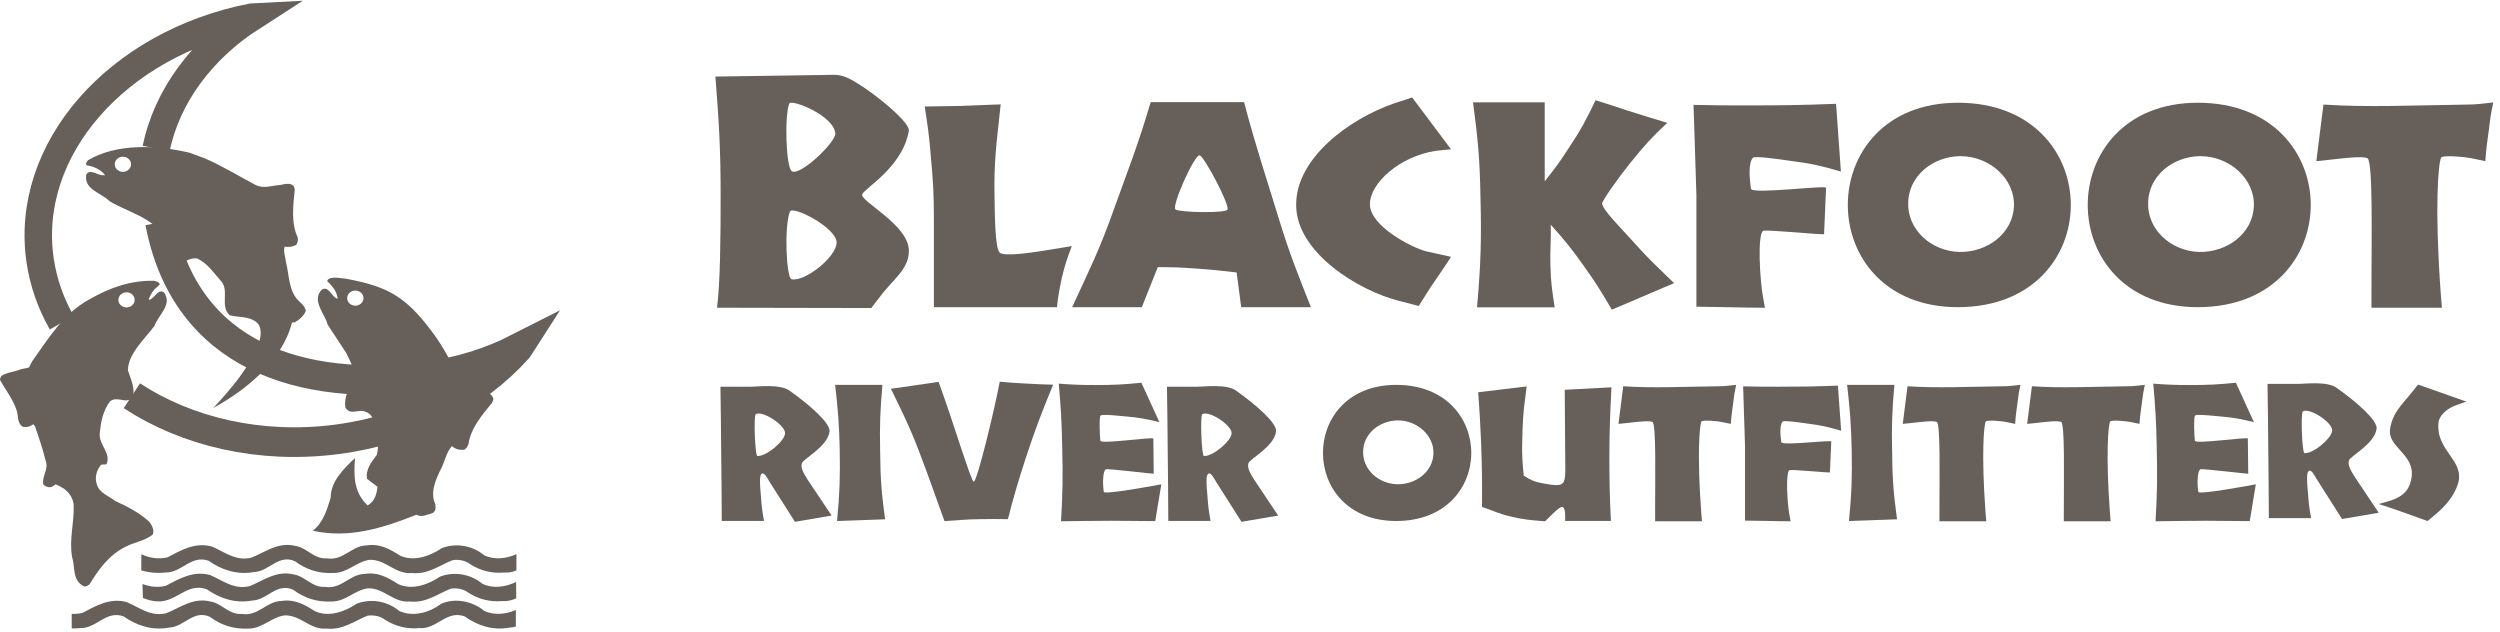
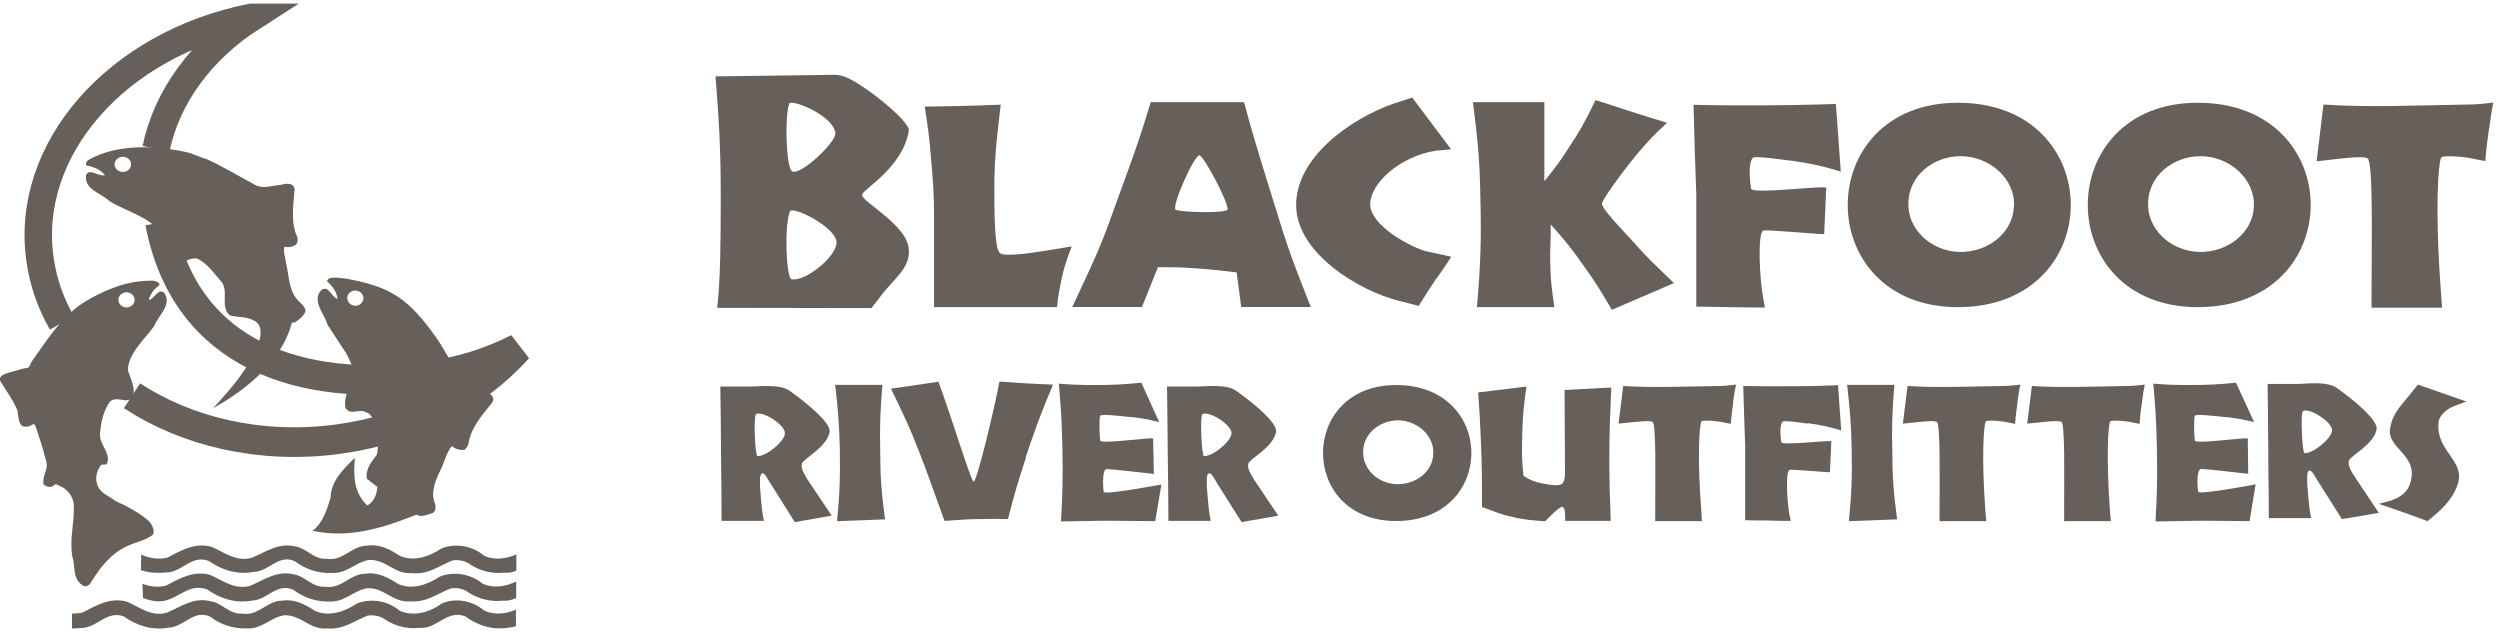
- <svg xmlns="http://www.w3.org/2000/svg" width="182px" height="46px" viewBox="0 0 182 46" version="1.1">
-   <defs />
-   <g id="-Stock" stroke="none" stroke-width="1" fill="none" fill-rule="evenodd">
-     <g id="Artboard-4" transform="translate(-429, -13)">
-       <g id="BRO-+-ICON-Copy" transform="translate(429, 14)">
-         <g id="BRO" transform="translate(52, 4.149211)" fill="#665F5A">
-           <path d="M8.907,12.485 C8.93,13.523 6.623,15.38 5.624,15.181 C5.243,15.07 5.077,11.359 5.504,10.254 C5.695,9.79 8.859,11.403 8.907,12.485 L8.907,12.485 Z M14.162,13.082 C14.162,11.249 10.666,9.525 10.762,9.018 C10.856,8.597 13.71,7.052 14.162,4.379 C14.305,3.671 10.738,0.888 9.525,0.446 C8.978,0.226 8.455,0.313 7.812,0.313 L0.082,0.424 C0.343,3.738 0.462,5.704 0.462,9.061 C0.462,12.221 0.438,15.313 0.2,17.253 L11.427,17.275 L12.022,16.506 C12.949,15.225 14.21,14.452 14.162,13.082 L14.162,13.082 Z M8.812,4.577 C8.835,5.218 6.243,7.693 5.648,7.316 C5.22,7.052 5.1,3.318 5.457,2.39 C5.576,2.037 8.717,3.251 8.812,4.577 L8.812,4.577 Z" id="Fill-11" />
-           <path d="M25.3,15.089 C25.134,15.883 25.03,16.386 24.947,17.215 L15.987,17.215 L15.987,10.734 C15.987,8.972 15.924,7.928 15.758,6.166 C15.654,4.792 15.529,3.979 15.321,2.604 C16.256,2.585 16.818,2.585 17.775,2.566 C18.959,2.526 19.645,2.488 20.85,2.449 C20.664,4.308 20.393,6.05 20.393,8.314 C20.414,10.25 20.414,12.941 20.789,13.251 C21.122,13.54 23.097,13.251 24.489,13.019 L26.028,12.767 C25.696,13.638 25.509,14.18 25.3,15.089" id="Fill-12" />
-           <path d="M43.434,17.215 C42.498,14.84 41.896,13.37 41.167,10.991 C40.128,7.588 39.462,5.673 38.568,2.288 L31.769,2.288 C30.875,5.324 30.188,7.046 29.107,10.043 C28.088,12.944 27.319,14.471 26.05,17.215 L31.124,17.215 L32.288,14.298 C33.308,14.298 33.932,14.318 34.971,14.395 C36.135,14.471 36.863,14.55 38.027,14.685 L38.36,17.215 L43.434,17.215 L43.434,17.215 Z M37.362,10.102 C37.258,10.392 33.849,10.314 33.577,10.102 C33.266,9.851 34.95,6.117 35.325,6.157 C35.637,6.176 37.528,9.753 37.362,10.102 L37.362,10.102 Z" id="Fill-13" />
-           <path d="M52.615,15.076 C52.074,15.849 51.783,16.333 51.284,17.126 L49.87,16.759 C46.917,16.023 42.361,13.239 42.361,9.777 C42.34,6.354 46.231,3.512 49.454,2.39 L50.806,1.946 L53.633,5.717 L52.511,5.833 C49.891,6.239 47.749,8.172 47.728,9.7 C47.708,11.325 50.827,12.89 51.804,13.142 L53.633,13.548 C53.26,14.148 53.01,14.477 52.615,15.076" id="Fill-14" />
-           <path d="M65.342,17.396 C64.613,16.141 64.156,15.406 63.324,14.244 C62.451,13.006 61.89,12.31 60.891,11.206 C60.934,12.348 60.83,13.006 60.87,14.149 C60.891,15.329 60.996,16.046 61.182,17.223 L55.529,17.223 C55.799,14.11 55.861,12.31 55.778,9.212 C55.737,6.522 55.591,4.954 55.237,2.302 L60.455,2.302 L60.455,8.051 C61.161,7.161 61.557,6.637 62.139,5.728 C63.033,4.392 63.491,3.561 64.156,2.146 C65.05,2.417 65.591,2.612 66.485,2.902 C67.607,3.25 68.252,3.464 69.376,3.793 C68.252,4.837 67.649,5.515 66.713,6.677 C65.82,7.779 64.676,9.406 64.635,9.658 C64.635,10.084 65.965,11.419 66.88,12.425 C67.629,13.258 68.086,13.741 68.897,14.516 L69.875,15.463 L65.342,17.396" id="Fill-15" />
-           <path d="M78.379,6.566 C77.319,6.412 75.781,6.198 75.614,6.333 C75.261,6.721 75.365,7.882 75.469,8.596 C75.552,9.022 81.145,8.287 80.937,8.538 L80.792,11.903 C80.564,11.941 76.571,11.555 76.362,11.652 C75.926,11.884 76.113,15.287 76.362,16.562 L76.488,17.254 C75.469,17.254 74.887,17.236 73.867,17.216 C72.953,17.198 72.412,17.198 71.498,17.178 L71.498,9.04 C71.414,6.508 71.373,5.038 71.289,2.486 C72.766,2.525 73.66,2.525 75.157,2.525 C77.694,2.525 79.128,2.505 81.665,2.409 L82.018,7.34 C80.646,6.934 79.794,6.74 78.379,6.566" id="Fill-16" />
-           <path d="M90.536,17.213 C101.494,17.213 101.494,2.33 90.536,2.33 C79.849,2.33 79.849,17.213 90.536,17.213 L90.536,17.213 Z M94.612,9.926 C94.508,11.838 92.679,13.248 90.599,13.191 C88.52,13.112 86.835,11.51 86.918,9.578 C86.96,7.686 88.665,6.256 90.682,6.218 C92.845,6.198 94.738,7.899 94.612,9.926 L94.612,9.926 Z" id="Fill-17" />
-           <path d="M108.003,17.213 C118.961,17.213 118.961,2.33 108.003,2.33 C97.315,2.33 97.315,17.213 108.003,17.213 L108.003,17.213 Z M112.078,9.926 C111.975,11.838 110.145,13.248 108.065,13.191 C105.986,13.112 104.301,11.51 104.385,9.578 C104.426,7.686 106.132,6.256 108.148,6.218 C110.311,6.198 112.203,7.899 112.078,9.926 L112.078,9.926 Z" id="Fill-18" />
-           <path d="M129.202,4.205 C129.077,5.113 128.994,5.654 128.932,6.583 L127.914,6.37 C127.705,6.311 125.833,6.099 125.709,6.331 C125.501,6.777 125.231,10.007 125.688,16.233 L125.771,17.254 L120.642,17.254 L120.642,16.175 C120.642,12.385 120.766,6.583 120.35,6.37 C119.955,6.196 118.604,6.37 117.543,6.487 L116.629,6.583 L117.148,2.464 C120.392,2.676 123.508,2.521 127.601,2.464 C128.287,2.464 128.765,2.386 129.514,2.309 C129.348,3.043 129.286,3.469 129.202,4.205" id="Fill-19" />
-           <path d="M8.541,32.383 L6.813,29.797 C6.55,29.373 6.274,28.961 6.37,28.587 C6.453,28.253 8.223,27.403 8.39,26.271 C8.472,25.64 6.854,24.264 5.472,23.286 C4.78,22.79 3.177,23.003 2.694,23.003 L0.448,23.003 C0.475,24.855 0.489,25.911 0.503,27.751 C0.517,29.707 0.544,30.826 0.544,32.775 L2.35,32.775 L3.619,32.775 L3.522,32.204 C3.412,31.47 3.425,31.2 3.342,30.324 C3.329,29.939 3.287,29.41 3.467,29.334 C3.66,29.231 3.881,29.693 4.047,29.964 L5.873,32.839 L8.541,32.383 L8.541,32.383 Z M5.153,26.374 C5.168,26.928 3.785,28.098 3.135,28.047 C2.97,28.047 2.846,25.087 3.025,24.998 C3.522,24.727 5.14,25.782 5.153,26.374 L5.153,26.374 Z" id="Fill-21" />
-           <path d="M8.937,32.781 C9.13,30.743 9.172,29.547 9.13,27.513 C9.089,25.712 9.005,24.657 8.798,22.868 L12.242,22.868 C12.075,24.734 12.034,25.841 12.075,27.693 C12.089,29.624 12.172,30.755 12.435,32.656 L8.937,32.781" id="Fill-23" />
-           <path d="M22.675,28.195 C22.123,29.906 21.819,30.908 21.376,32.646 C20.602,32.632 20.118,32.632 19.358,32.646 C18.348,32.657 17.739,32.722 16.758,32.786 C16.038,30.806 15.638,29.623 14.905,27.706 C14.214,25.893 13.702,24.889 12.858,23.153 C13.536,23.063 13.923,22.999 14.586,22.908 C15.265,22.806 15.665,22.742 16.329,22.651 C17.366,25.469 18.693,29.906 18.887,29.919 C19.136,29.919 20.422,24.581 20.781,22.638 C21.459,22.702 21.887,22.729 22.58,22.768 C23.395,22.806 23.865,22.844 24.667,22.857 C23.824,24.902 23.367,26.099 22.675,28.195" id="Fill-24" />
-           <path d="M32.102,32.787 C30.871,32.787 30.138,32.762 28.907,32.762 C27.483,32.762 26.667,32.787 25.243,32.8 C25.368,30.687 25.382,29.452 25.326,27.344 C25.299,25.583 25.229,24.542 25.078,22.78 C26.086,22.857 26.695,22.882 27.732,22.882 C29.032,22.882 29.806,22.844 31.093,22.715 L32.405,25.583 C31.493,25.364 30.954,25.248 30,25.171 C29.281,25.107 28.161,24.978 28.106,25.12 C28.022,25.326 28.05,26.495 28.106,26.933 C28.119,27.214 32.102,26.611 31.963,26.791 L31.991,29.337 C31.839,29.35 28.672,28.952 28.506,29.016 C28.229,29.195 28.299,30.391 28.355,30.661 C28.41,30.88 32.239,30.172 32.544,30.108 L32.102,32.787" id="Fill-25" />
-           <path d="M41.049,32.383 L39.321,29.797 C39.058,29.373 38.782,28.961 38.879,28.587 C38.962,28.253 40.732,27.403 40.897,26.271 C40.98,25.64 39.362,24.264 37.98,23.286 C37.289,22.79 35.685,23.003 35.202,23.003 L32.955,23.003 C32.983,24.855 32.997,25.911 33.011,27.751 C33.025,29.707 33.052,30.826 33.052,32.775 L34.857,32.775 L36.127,32.775 L36.03,32.204 C35.919,31.47 35.934,31.2 35.85,30.324 C35.837,29.939 35.796,29.41 35.974,29.334 C36.168,29.231 36.389,29.693 36.555,29.964 L38.381,32.839 L41.049,32.383 L41.049,32.383 Z M37.662,26.374 C37.675,26.928 36.293,28.098 35.644,28.047 C35.478,28.047 35.354,25.087 35.533,24.998 C36.03,24.727 37.648,25.782 37.662,26.374 L37.662,26.374 Z" id="Fill-27" />
-           <path d="M49.643,32.779 C56.93,32.779 56.93,22.87 49.643,22.87 C42.535,22.87 42.535,32.779 49.643,32.779 L49.643,32.779 Z M52.353,27.928 C52.284,29.202 51.067,30.142 49.684,30.104 C48.302,30.051 47.181,28.983 47.237,27.696 C47.264,26.435 48.398,25.481 49.739,25.456 C51.177,25.442 52.436,26.575 52.353,27.928 L52.353,27.928 Z" id="Fill-29" />
-           <path d="M65.162,28.153 C65.162,29.94 65.189,30.982 65.273,32.774 L61.94,32.774 C61.954,32.372 61.967,31.779 61.718,31.754 C61.482,31.741 60.747,32.563 60.483,32.8 C59.526,32.726 58.943,32.687 58.017,32.461 C57.174,32.281 56.732,32.036 55.889,31.754 C55.904,29.915 55.889,28.822 55.821,26.983 C55.765,25.593 55.71,24.796 55.613,23.408 L59.138,22.983 L59.054,23.678 C58.873,24.964 58.846,25.736 58.818,27.009 C58.79,27.959 58.832,28.525 58.929,29.477 C59.373,29.774 59.706,29.928 60.275,30.03 C60.871,30.121 61.662,30.338 61.843,29.915 C61.967,29.619 61.954,29.285 61.954,28.886 L61.912,23.227 L65.315,23.047 C65.217,25.015 65.162,26.159 65.162,28.153" id="Fill-30" />
-           <path d="M74.184,24.128 C74.101,24.733 74.046,25.092 74.004,25.709 L73.327,25.568 C73.189,25.53 71.944,25.389 71.861,25.543 C71.723,25.838 71.543,27.987 71.848,32.127 L71.903,32.8 L68.493,32.8 L68.493,32.088 C68.493,29.568 68.576,25.709 68.3,25.568 C68.037,25.452 67.138,25.568 66.433,25.646 L65.825,25.709 L66.17,22.971 C68.327,23.113 70.398,23.009 73.12,22.971 C73.575,22.971 73.893,22.92 74.392,22.868 C74.281,23.357 74.239,23.64 74.184,24.128" id="Fill-31" />
-           <path d="M79.615,25.692 C78.91,25.589 77.887,25.448 77.776,25.538 C77.541,25.795 77.61,26.567 77.679,27.044 C77.735,27.327 81.454,26.837 81.316,27.005 L81.219,29.244 C81.067,29.27 78.412,29.012 78.274,29.077 C77.983,29.231 78.108,31.496 78.274,32.346 L78.357,32.8 C77.679,32.8 77.292,32.787 76.614,32.774 C76.006,32.762 75.647,32.762 75.038,32.751 L75.038,27.339 C74.983,25.653 74.955,24.675 74.9,22.978 C75.881,23.003 76.476,23.003 77.472,23.003 C79.158,23.003 80.112,22.99 81.8,22.925 L82.035,26.208 C81.123,25.936 80.555,25.808 79.615,25.692" id="Fill-32" />
-           <path d="M82.606,32.781 C82.801,30.743 82.842,29.547 82.801,27.513 C82.759,25.712 82.676,24.657 82.468,22.868 L85.911,22.868 C85.746,24.734 85.704,25.841 85.746,27.693 C85.759,29.624 85.843,30.755 86.105,32.656 L82.606,32.781" id="Fill-33" />
-           <path d="M94.881,24.128 C94.798,24.733 94.743,25.092 94.702,25.709 L94.024,25.568 C93.886,25.53 92.642,25.389 92.559,25.543 C92.421,25.838 92.241,27.987 92.545,32.127 L92.6,32.8 L89.191,32.8 L89.191,32.088 C89.191,29.568 89.274,25.709 88.998,25.568 C88.734,25.452 87.836,25.568 87.13,25.646 L86.522,25.709 L86.867,22.971 C89.024,23.113 91.095,23.009 93.817,22.971 C94.274,22.971 94.591,22.92 95.088,22.868 C94.978,23.357 94.937,23.64 94.881,24.128" id="Fill-34" />
-           <path d="M103.937,24.128 C103.854,24.733 103.798,25.092 103.757,25.709 L103.079,25.568 C102.941,25.53 101.697,25.389 101.614,25.543 C101.476,25.838 101.296,27.987 101.6,32.127 L101.655,32.8 L98.246,32.8 L98.246,32.088 C98.246,29.568 98.328,25.709 98.052,25.568 C97.789,25.452 96.891,25.568 96.185,25.646 L95.577,25.709 L95.924,22.971 C98.08,23.113 100.151,23.009 102.872,22.971 C103.328,22.971 103.646,22.92 104.145,22.868 C104.033,23.357 103.992,23.64 103.937,24.128" id="Fill-35" />
-           <path d="M111.782,32.787 C110.552,32.787 109.819,32.762 108.588,32.762 C107.164,32.762 106.348,32.787 104.924,32.8 C105.048,30.687 105.062,29.452 105.007,27.344 C104.979,25.583 104.91,24.542 104.758,22.78 C105.767,22.857 106.375,22.882 107.413,22.882 C108.713,22.882 109.487,22.844 110.773,22.715 L112.086,25.583 C111.173,25.364 110.634,25.248 109.68,25.171 C108.961,25.107 107.841,24.978 107.786,25.12 C107.703,25.326 107.731,26.495 107.786,26.933 C107.8,27.214 111.782,26.611 111.643,26.791 L111.672,29.337 C111.52,29.35 108.353,28.952 108.187,29.016 C107.911,29.195 107.979,30.391 108.035,30.661 C108.09,30.88 111.921,30.172 112.224,30.108 L111.782,32.787" id="Fill-36" />
-           <path d="M121.169,32.179 L119.44,29.592 C119.178,29.168 118.901,28.756 118.998,28.384 C119.081,28.048 120.851,27.199 121.017,26.066 C121.1,25.437 119.482,24.059 118.099,23.081 C117.408,22.586 115.804,22.798 115.322,22.798 L113.075,22.798 C113.102,24.652 113.117,25.707 113.13,27.548 C113.144,29.502 113.172,30.622 113.172,32.572 L114.977,32.572 L116.246,32.572 L116.15,32 C116.039,31.265 116.053,30.995 115.97,30.121 C115.956,29.734 115.915,29.207 116.094,29.13 C116.288,29.026 116.509,29.49 116.675,29.76 L118.5,32.634 L121.169,32.179 L121.169,32.179 Z M117.782,26.17 C117.795,26.723 116.413,27.895 115.763,27.842 C115.598,27.842 115.474,24.882 115.652,24.794 C116.15,24.522 117.768,25.579 117.782,26.17 L117.782,26.17 Z" id="Fill-37" />
-           <path d="M126.758,24.369 C126.122,24.588 125.569,25.141 125.528,25.579 C125.292,27.677 127.435,28.321 126.952,30.034 C126.662,30.987 126.011,31.695 125.321,32.288 L124.726,32.781 C124.131,32.57 123.799,32.442 123.204,32.235 C122.416,31.952 121.961,31.798 121.172,31.541 L121.932,31.322 C123.149,30.974 123.467,30.291 123.564,29.596 C123.813,27.896 121.766,27.407 122.002,26.055 C122.181,24.884 122.859,24.329 123.62,23.364 L124.034,22.849 L127.547,24.086 L126.758,24.369" id="Fill-38" />
+ <svg xmlns="http://www.w3.org/2000/svg" width="182" height="46">
+   <g fill="none">
+     <g>
+       <g>
+         <g fill="#665F5A">
+           <path d="M60.9 17.63c.03 1.04-2.28 2.9-3.28 2.7-.38-.1-.54-3.82-.12-4.93.2-.46 3.36 1.15 3.4 2.23zm5.26.6c0-1.83-3.5-3.56-3.4-4.06.1-.42 2.95-1.97 3.4-4.64.14-.7-3.42-3.5-4.63-3.93-.55-.23-1.08-.14-1.72-.14l-7.72.1c.26 3.33.38 5.3.38 8.65 0 3.17-.02 6.26-.26 8.2l11.23.02.6-.77c.92-1.28 2.18-2.05 2.13-3.42zm-5.35-8.5c.04.64-2.56 3.1-3.15 2.74-.43-.27-.55-4-.2-4.93.13-.35 3.27.86 3.36 2.2z" />
+           <path d="M77.3 20.24c-.17.8-.27 1.3-.35 2.12H68v-6.48c0-1.76-.08-2.8-.24-4.57-.1-1.36-.23-2.17-.44-3.55.94-.02 1.5-.02 2.45-.04 1.2-.02 1.87-.06 3.08-.1-.2 1.86-.46 3.6-.46 5.86 0 1.94 0 4.63.4 4.94.32.3 2.3 0 3.7-.23l1.53-.25c-.33.87-.52 1.4-.73 2.32" />
+           <path d="M95.43 22.36c-.93-2.37-1.53-3.84-2.26-6.22-1.04-3.4-1.7-5.32-2.6-8.7h-6.8c-.9 3.03-1.58 4.76-2.66 7.75-1 2.9-1.78 4.42-3.05 7.16h5.07l1.17-2.9c1 0 1.63 0 2.67.08 1.16.08 1.9.16 3.06.3l.33 2.52h5.07zm-6.07-7.1c-.1.28-3.5.2-3.78 0-.3-.26 1.37-4 1.74-3.95.32.02 2.2 3.6 2.04 3.95z" />
+           <path d="M104.6 20.22c-.53.78-.82 1.26-1.32 2.05l-1.4-.36c-2.96-.73-7.52-3.5-7.52-6.97-.02-3.43 3.87-6.27 7.1-7.4l1.35-.44 2.83 3.77-1.12.1c-2.6.42-4.75 2.35-4.77 3.88-.02 1.62 3.1 3.2 4.07 3.44l1.83.4c-.37.6-.62.93-1.02 1.52" />
+           <path d="M117.34 22.55c-.73-1.26-1.18-2-2.02-3.16-.87-1.25-1.43-1.94-2.43-3.05.03 1.15-.07 1.8-.03 2.95.02 1.18.13 1.9.3 3.07h-5.64c.27-3.1.33-4.9.25-8-.04-2.7-.2-4.27-.54-6.92h5.2v5.75c.72-.9 1.12-1.4 1.7-2.32.9-1.34 1.35-2.17 2.02-3.58.9.27 1.43.46 2.33.75 1.1.35 1.75.56 2.88.9-1.13 1.04-1.73 1.7-2.67 2.88-.88 1.1-2.02 2.72-2.07 2.98 0 .43 1.34 1.77 2.25 2.77.75.84 1.2 1.32 2.02 2.1l.97.94-4.53 1.95" />
+           <path d="M130.38 11.7c-1.06-.14-2.6-.35-2.77-.22-.34.4-.24 1.55-.13 2.26.08.43 5.68-.3 5.47-.05l-.15 3.35c-.24.04-4.23-.35-4.44-.25-.43.23-.25 3.64 0 4.9l.13.7c-1.03 0-1.6-.02-2.63-.03-.92-.02-1.46-.02-2.37-.04V14.2c-.1-2.54-.13-4-.2-6.57 1.47.04 2.36.04 3.86.04 2.53 0 3.97-.02 6.5-.1l.36 4.92c-1.37-.42-2.23-.6-3.64-.8" />
+           <path d="M142.54 22.36c10.95 0 10.95-14.88 0-14.88-10.7 0-10.7 14.88 0 14.88zm4.07-7.28c-.1 1.9-1.92 3.32-4 3.26-2.08-.08-3.76-1.68-3.68-3.6.04-1.9 1.74-3.34 3.76-3.37 2.17-.02 4.06 1.68 3.93 3.7z" />
+           <path d="M160 22.36c10.96 0 10.96-14.88 0-14.88-10.68 0-10.68 14.88 0 14.88zm4.08-7.28c-.1 1.9-1.94 3.32-4 3.26-2.1-.08-3.78-1.68-3.7-3.6.05-1.9 1.75-3.34 3.77-3.37 2.16-.02 4.05 1.68 3.93 3.7z" />
+           <path d="M181.2 9.35c-.12.9-.2 1.45-.27 2.38l-1.02-.2c-.2-.07-2.07-.28-2.2-.05-.2.45-.47 3.68 0 9.9l.07 1.02h-5.13v-1.08c0-3.8.13-9.6-.3-9.8-.4-.18-1.74 0-2.8.12l-.9.1.5-4.13c3.25.22 6.37.07 10.46 0 .7 0 1.17-.06 1.9-.14-.15.73-.2 1.16-.3 1.9" />
+           <path d="M60.54 37.53l-1.73-2.58c-.25-.43-.53-.84-.43-1.2.08-.35 1.85-1.2 2.02-2.33.07-.63-1.55-2-2.93-2.98-.7-.5-2.3-.3-2.78-.3h-2.25c.03 1.86.04 2.92.05 4.76.02 1.96.04 3.08.04 5.02h3.08l-.1-.57c-.1-.73-.1-1-.18-1.88 0-.38-.05-.9.13-1 .2-.1.4.37.58.64l1.82 2.9 2.67-.47zm-3.4-6c.03.55-1.35 1.72-2 1.67-.17 0-.3-2.96-.1-3.05.48-.27 2.1.78 2.1 1.37z" />
+           <path d="M60.94 37.93c.2-2.04.23-3.23.2-5.27-.05-1.8-.13-2.85-.34-4.64h3.44c-.16 1.86-.2 2.97-.16 4.82 0 1.93.1 3.06.35 4.97l-3.5.13" />
+           <path d="M74.68 33.34c-.56 1.7-.86 2.72-1.3 4.45-.78-.02-1.26-.02-2.02 0-1 0-1.62.07-2.6.13-.72-1.97-1.12-3.16-1.86-5.07-.7-1.82-1.2-2.82-2.04-4.56.68-.1 1.06-.15 1.73-.24.66-.1 1.06-.17 1.73-.26 1.04 2.82 2.36 7.25 2.56 7.27.24 0 1.52-5.34 1.88-7.28.68.05 1.1.08 1.8.12.82.04 1.28.07 2.1.1-.86 2.03-1.3 3.23-2 5.32" />
+           <path d="M84.1 37.94c-1.23 0-1.96-.03-3.2-.03-1.42 0-2.23.04-3.66.05.13-2.1.14-3.35.1-5.46-.04-1.77-.1-2.8-.26-4.57 1 .08 1.62.1 2.65.1 1.3 0 2.08-.04 3.36-.17l1.3 2.87c-.9-.22-1.45-.33-2.4-.4-.72-.07-1.84-.2-1.9-.06-.08.2-.05 1.37 0 1.8.02.3 4-.3 3.86-.13L84 34.5c-.16 0-3.33-.4-3.5-.34-.27.18-.2 1.38-.15 1.65.06.23 3.9-.48 4.2-.54l-.45 2.68" />
+           <path d="M93.05 37.53l-1.73-2.58c-.26-.43-.54-.84-.44-1.2.08-.35 1.85-1.2 2.02-2.33.08-.63-1.54-2-2.92-2.98-.7-.5-2.3-.3-2.78-.3h-2.24c.02 1.86.04 2.92.05 4.76.02 1.96.05 3.08.05 5.02h3.08l-.1-.57c-.1-.73-.1-1-.18-1.88 0-.38-.05-.9.12-1 .2-.1.42.37.58.64l1.83 2.9 2.67-.47zm-3.4-6c.03.55-1.36 1.72-2 1.67-.17 0-.3-2.96-.12-3.05.5-.27 2.12.78 2.13 1.37z" />
+           <path d="M101.64 37.93c7.3 0 7.3-9.9 0-9.9-7.1 0-7.1 9.9 0 9.9zm2.7-4.85c-.06 1.27-1.27 2.2-2.66 2.17-1.38-.05-2.5-1.12-2.44-2.4.02-1.27 1.16-2.22 2.5-2.25 1.44 0 2.7 1.12 2.6 2.48z" />
+           <path d="M117.16 33.3c0 1.8.03 2.83.1 4.62h-3.32c0-.4.03-1-.22-1.02-.24 0-.97.8-1.24 1.05-.95-.08-1.54-.1-2.46-.34-.85-.17-1.3-.42-2.13-.7 0-1.84 0-2.93-.08-4.77-.05-1.4-.1-2.2-.2-3.57l3.52-.43-.1.7c-.17 1.28-.2 2.05-.22 3.33-.03.95 0 1.5.1 2.47.45.3.8.45 1.36.55.6.1 1.38.3 1.56-.12.13-.3.1-.63.1-1.02l-.03-5.66 3.4-.18c-.08 1.96-.14 3.1-.14 5.1" />
+           <path d="M126.18 29.28c-.08.6-.13.96-.18 1.58l-.67-.14c-.14-.04-1.4-.18-1.47-.03-.14.3-.32 2.44 0 6.58l.04.67h-3.4v-.7c0-2.53.08-6.4-.2-6.53-.26-.12-1.16 0-1.87.07l-.6.06.34-2.74c2.16.14 4.23.04 6.95 0 .46 0 .77-.05 1.27-.1-.12.5-.16.77-.22 1.26" />
+           <path d="M131.6 30.84c-.7-.1-1.7-.24-1.82-.15-.24.24-.17 1.02-.1 1.5.05.28 3.77-.2 3.64-.05l-.1 2.24c-.15.02-2.8-.24-2.95-.17-.3.15-.16 2.42 0 3.26l.1.45c-.7 0-1.08 0-1.76-.03-.6 0-.95 0-1.56-.02v-5.4c-.06-1.7-.1-2.68-.14-4.37.98.02 1.58.02 2.57.02 1.7 0 2.64 0 4.33-.08l.23 3.3c-.9-.28-1.47-.4-2.42-.53" />
+           <path d="M134.6 37.93c.2-2.04.24-3.23.2-5.27-.04-1.8-.12-2.85-.33-4.64h3.44c-.15 1.86-.2 2.97-.15 4.82 0 1.93.1 3.06.35 4.97l-3.5.13" />
+           <path d="M146.88 29.28c-.08.6-.14.96-.18 1.58l-.68-.14c-.13-.04-1.38-.18-1.46-.03-.14.3-.32 2.44-.02 6.58l.06.67h-3.4v-.7c0-2.53.07-6.4-.2-6.53-.27-.12-1.16 0-1.87.07l-.6.06.34-2.74c2.15.14 4.23.04 6.95 0 .45 0 .77-.05 1.27-.1-.12.5-.16.77-.22 1.26" />
+           <path d="M155.94 29.28c-.1.6-.14.96-.18 1.58l-.68-.14c-.14-.04-1.38-.18-1.47-.03-.12.3-.3 2.44 0 6.58l.06.67h-3.4v-.7c0-2.53.07-6.4-.2-6.53-.27-.12-1.17 0-1.87.07l-.62.06.34-2.74c2.16.14 4.23.04 6.95 0 .46 0 .78-.05 1.27-.1-.1.5-.15.77-.2 1.26" />
+           <path d="M163.78 37.94c-1.23 0-1.96-.03-3.2-.03-1.42 0-2.23.04-3.66.05.13-2.1.14-3.35.1-5.46-.04-1.77-.1-2.8-.26-4.57 1 .08 1.62.1 2.65.1 1.3 0 2.1-.04 3.37-.17l1.32 2.87c-.93-.22-1.47-.33-2.42-.4-.72-.07-1.84-.2-1.9-.06-.08.2-.05 1.37 0 1.8.02.3 4-.3 3.86-.13l.03 2.55c-.15 0-3.32-.4-3.48-.34-.3.18-.22 1.38-.16 1.65.05.23 3.88-.48 4.18-.54l-.44 2.68" />
+           <path d="M173.17 37.33l-1.73-2.6c-.26-.4-.54-.82-.44-1.2.08-.33 1.85-1.18 2.02-2.3.08-.64-1.54-2.02-2.92-3-.7-.5-2.3-.28-2.78-.28h-2.24c.02 1.85.04 2.9.05 4.75 0 1.95.04 3.07.04 5.02h3.08l-.1-.57c-.1-.74-.1-1-.18-1.88 0-.4-.06-.9.12-1 .2-.1.4.37.58.64l1.82 2.88 2.67-.45zm-3.4-6c.02.54-1.36 1.7-2 1.66-.17 0-.3-2.97-.12-3.06.5-.27 2.12.8 2.13 1.38z" />
+           <path d="M178.76 29.52c-.64.22-1.2.77-1.23 1.2-.24 2.1 1.9 2.75 1.42 4.46-.3.96-.94 1.66-1.63 2.26l-.6.5c-.6-.22-.92-.35-1.52-.56-.78-.28-1.24-.43-2.03-.7l.76-.2c1.22-.36 1.54-1.04 1.63-1.73.25-1.7-1.8-2.2-1.56-3.55.18-1.17.86-1.72 1.62-2.7l.4-.5 3.53 1.23-.8.3" />
        </g>
-         <g id="ICON-Copy">
-           <path d="M10.284,40.521 C10.811,40.686 11.427,40.744 12.038,40.679 C13.223,40.715 13.911,39.363 15.192,39.826 C16.129,40.484 17.257,40.874 18.5,40.643 C19.589,40.608 20.277,39.31 21.481,39.861 C22.265,40.448 23.183,40.768 24.253,40.715 C25.285,40.733 25.955,39.879 26.91,39.755 C28.096,39.719 28.764,40.821 29.969,40.715 C31.173,40.839 31.995,40.146 32.97,39.772 C33.429,39.719 33.888,39.808 34.232,40.075 C34.958,40.537 35.799,40.768 36.736,40.679 C37.051,40.706 37.331,40.636 37.594,40.523 L37.597,39.34 C36.87,39.671 36.014,39.777 35.264,39.435 C34.442,38.741 33.238,38.493 32.167,38.901 C31.326,39.47 30.16,39.915 29.128,39.452 C28.401,38.99 27.656,38.546 26.681,38.706 C25.591,38.724 24.999,39.844 23.795,39.648 C22.858,39.719 22.342,38.866 21.501,38.741 C20.258,38.439 19.322,39.186 18.308,39.595 C17.18,39.879 16.358,39.186 15.441,38.795 C14.236,38.439 13.166,39.061 12.191,39.577 C11.501,39.734 10.863,39.611 10.291,39.347 L10.284,40.521" id="Fill-1" fill="#665F5A" />
-           <path d="M10.402,42.535 C10.896,42.732 11.461,42.841 11.906,42.755 C13.067,42.529 13.78,41.439 15.06,41.901 C15.997,42.559 17.125,42.95 18.367,42.719 C19.457,42.683 20.145,41.386 21.349,41.937 C22.133,42.524 23.051,42.844 24.121,42.79 C25.153,42.808 25.823,41.954 26.778,41.83 C27.964,41.795 28.633,42.897 29.837,42.79 C31.041,42.915 31.863,42.221 32.838,41.848 C33.297,41.795 33.756,41.883 34.1,42.15 C34.826,42.612 35.667,42.844 36.604,42.755 C36.956,42.785 37.291,42.692 37.581,42.557 L37.573,41.364 C36.823,41.734 35.92,41.87 35.132,41.51 C34.31,40.817 33.106,40.568 32.035,40.977 C31.194,41.546 30.028,41.99 28.996,41.528 C28.269,41.066 27.524,40.621 26.549,40.781 C25.459,40.799 24.867,41.919 23.663,41.724 C22.726,41.795 22.21,40.941 21.369,40.817 C20.126,40.515 19.19,41.261 18.176,41.67 C17.049,41.954 16.227,41.261 15.309,40.87 C14.105,40.515 13.034,41.137 12.059,41.652 C11.454,41.79 10.89,41.712 10.375,41.514 L10.402,42.535" id="Fill-2" fill="#665F5A" />
-           <path d="M5.222,44.748 C5.424,44.755 5.631,44.748 5.842,44.725 C7.027,44.761 7.715,43.409 8.996,43.872 C9.933,44.53 11.061,44.921 12.303,44.689 C13.393,44.654 14.081,43.356 15.285,43.907 C16.069,44.494 16.986,44.814 18.057,44.761 C19.089,44.778 19.758,43.925 20.714,43.8 C21.899,43.765 22.569,44.867 23.773,44.761 C24.977,44.885 25.799,44.192 26.774,43.818 C27.233,43.765 27.691,43.854 28.035,44.12 C28.762,44.583 29.603,44.814 30.54,44.725 C31.801,44.832 32.49,43.392 33.827,43.872 C34.745,44.53 35.854,44.921 37.096,44.689 C37.258,44.687 37.41,44.656 37.554,44.607 L37.555,43.407 C36.843,43.721 35.99,43.807 35.261,43.481 C34.439,42.787 33.139,42.485 32.107,42.965 C31.285,43.587 30.081,43.943 29.068,43.481 C28.246,42.787 27.042,42.539 25.971,42.947 C25.13,43.517 23.964,43.961 22.932,43.498 C22.205,43.036 21.46,42.592 20.485,42.752 C19.395,42.769 18.803,43.89 17.598,43.694 C16.662,43.765 16.146,42.912 15.305,42.787 C14.062,42.485 13.125,43.232 12.112,43.641 C10.984,43.925 10.162,43.232 9.245,42.841 C8.04,42.485 6.97,43.107 5.995,43.623 C5.729,43.683 5.47,43.702 5.22,43.688 L5.222,44.748" id="Fill-4" fill="#665F5A" />
-           <path d="M11.653,15.191 C13.506,24.981 22.038,27.582 31.046,26.404 C33.466,26.088 35.714,25.376 37.706,24.361 L37.701,24.369 C34.636,27.781 29.976,30.272 24.526,30.985 C18.938,31.715 13.593,30.435 9.601,27.811" id="Stroke-5" stroke="#665F5A" stroke-width="2.159" />
-           <path d="M4.493,22.49 C3.709,21.11 3.171,19.607 2.929,18.01 C1.704,9.905 8.531,2.177 18.314,0.25 L18.336,0.249 C14.692,2.59 12.15,6.019 11.365,9.818" id="Stroke-6" stroke="#665F5A" stroke-width="2" />
-           <path d="M9.804,20.829 C9.804,20.526 9.537,20.278 9.211,20.278 C8.884,20.278 8.617,20.526 8.617,20.829 C8.617,21.133 8.884,21.381 9.211,21.381 C9.537,21.381 9.804,21.133 9.804,20.829 L9.804,20.829 Z M11.633,19.676 C11.566,19.825 11.35,19.954 11.223,20.087 C11.049,20.297 10.91,20.569 10.823,20.789 L10.853,20.826 C11.287,20.726 11.458,20.01 11.934,20.279 C12.576,21.168 11.547,21.896 11.243,22.727 C10.505,23.718 9.333,24.743 9.31,25.959 C9.504,26.565 9.877,27.286 9.653,27.945 C9.193,28.449 8.552,27.793 8.006,28.219 C7.469,28.937 7.328,29.815 7.261,30.553 C7.182,31.372 8.098,31.981 7.762,32.783 C7.615,32.872 7.421,32.738 7.298,32.905 C7,33.339 6.888,33.789 7.055,34.275 C7.238,34.896 7.921,35.102 8.382,35.469 C9.25,35.864 10.177,36.342 10.881,36.998 C11.081,37.265 11.25,37.627 11.117,37.916 C10.577,38.36 9.803,38.466 9.165,38.789 C7.923,39.399 7.162,40.477 6.52,41.538 C6.4,41.622 6.288,41.716 6.131,41.695 C5.232,41.27 5.488,40.284 5.249,39.564 C5.02,38.182 5.41,37.138 5.362,35.804 C5.362,35.339 5.038,34.816 4.59,34.534 C4.403,34.418 4.236,34.338 4.044,34.255 C3.91,34.37 3.727,34.52 3.513,34.459 C3.349,34.421 3.163,34.355 3.135,34.186 C3.102,33.518 3.565,33.172 3.311,32.492 C3.113,31.678 2.833,30.87 2.556,30.046 L2.421,29.879 C2.207,30.058 1.891,30.141 1.627,30.057 C1.234,29.765 1.345,29.265 1.209,28.866 C0.953,28.086 0.437,27.421 0.013,26.686 C-0.032,26.572 0.048,26.458 0.106,26.366 C0.503,26.103 1.015,26.078 1.46,25.904 C2.281,25.674 1.996,25.952 2.323,25.328 C3.498,23.69 4.602,21.818 6.524,20.784 C7.98,19.945 9.535,19.394 11.24,19.442 C11.376,19.485 11.567,19.526 11.633,19.676 L11.633,19.676 Z" id="Fill-7" fill="#665F5A" />
-           <path d="M9.54,10.959 C9.54,10.656 9.273,10.408 8.947,10.408 C8.62,10.408 8.353,10.656 8.353,10.959 C8.353,11.263 8.62,11.511 8.947,11.511 C9.273,11.511 9.54,11.263 9.54,10.959 L9.54,10.959 Z M14.889,10.521 C16.199,11.078 17.373,11.82 18.607,12.468 C19.207,12.759 19.765,12.507 20.385,12.469 C20.715,12.404 21.141,12.279 21.387,12.552 L21.458,12.781 C21.349,13.976 21.169,15.205 21.674,16.29 C21.704,16.478 21.678,16.67 21.571,16.814 C21.366,16.953 21.023,17.015 20.72,16.954 C20.611,17.339 20.781,17.703 20.815,18.076 C21.078,19.071 20.987,20.211 21.801,20.96 C22.043,21.18 22.165,21.3 22.265,21.599 C22.156,21.984 21.798,22.253 21.479,22.463 L21.257,22.482 C20.533,25.312 17.866,27.411 15.53,28.701 C16.867,27.25 18.127,25.792 18.839,23.999 C18.996,23.485 19.127,22.79 18.616,22.41 C18.04,22.005 17.356,22.117 16.717,21.949 C15.966,21.238 16.774,20.096 16.023,19.385 C15.563,18.864 15.104,18.167 14.355,17.816 C13.827,17.753 13.436,18.042 13.048,18.318 C12.884,18.367 12.617,19.129 11.971,18.502 C11.483,18.008 11.939,16.902 11.856,16.188 C11.207,14.888 9.287,14.429 7.999,13.661 C7.328,13.01 6.098,12.807 6.278,11.709 C6.372,11.595 6.423,11.519 6.586,11.519 C6.945,11.542 7.283,11.812 7.653,11.755 C7.364,11.356 6.838,11.118 6.32,11.037 C6.187,10.902 6.335,10.765 6.413,10.662 C8.489,9.436 11.352,9.555 13.767,10.109 L14.889,10.521 L14.889,10.521 Z" id="Fill-9" fill="#665F5A" />
-           <path d="M26.462,20.704 C26.462,20.4 26.195,20.152 25.869,20.152 C25.542,20.152 25.275,20.4 25.275,20.704 C25.275,21.007 25.542,21.255 25.869,21.255 C26.195,21.255 26.462,21.007 26.462,20.704 L26.462,20.704 Z M31.444,23.14 C32.372,24.349 32.925,25.666 33.804,26.896 C34.379,27.204 34.988,27.446 35.605,27.643 C35.786,27.735 35.882,27.885 35.921,28.055 L35.837,28.304 C35.079,29.232 34.245,30.208 34.104,31.351 C34.024,31.491 33.965,31.658 33.794,31.739 C33.483,31.781 33.127,31.698 32.9,31.473 C32.487,31.947 32.41,32.505 32.148,33.045 C31.735,33.874 31.282,34.85 31.692,35.702 C31.726,35.955 31.741,36.236 31.466,36.367 C31.051,36.469 30.712,36.686 30.319,36.469 C27.854,37.451 25.434,38.206 22.834,37.651 L22.783,37.626 C23.541,37.035 23.802,36.104 24.075,35.237 C24.067,34.056 25.012,33.129 25.846,32.343 C25.756,33.502 25.702,34.813 26.764,35.796 C27.294,35.498 27.437,34.919 27.479,34.436 L26.723,33.863 C26.59,33.225 27.026,32.641 27.435,32.112 C27.592,31.423 27.509,30.981 27.381,30.27 C27.27,29.867 27.202,29.179 26.654,28.997 C26.111,28.715 25.518,29.298 25.141,28.662 C25.031,27.931 25.402,27.232 25.728,26.589 C25.887,25.955 25.499,25.31 25.2,24.689 L23.854,22.637 C23.663,21.856 22.661,20.887 23.418,20.096 C23.936,19.754 24.111,20.617 24.579,20.758 C24.553,20.296 24.234,19.839 23.833,19.486 C23.807,19.369 23.921,19.318 23.997,19.269 C24.42,19.148 24.768,19.259 25.199,19.292 C28.139,19.855 29.476,20.501 31.444,23.14 L31.444,23.14 Z" id="Fill-10" fill="#665F5A" />
+         <g>
+           <path fill="#665F5A" d="M10.28 41.52c.53.17 1.15.22 1.76.16 1.18.03 1.87-1.32 3.15-.85.93.65 2.06 1.04 3.3.8 1.1-.02 1.78-1.32 2.98-.77.8.6 1.7.9 2.77.85 1.04.03 1.7-.82 2.66-.95 1.2-.03 1.86 1.07 3.07.96 1.2.14 2.02-.55 3-.93.46-.05.92.04 1.26.3.73.47 1.57.7 2.5.6.32.04.6-.03.86-.15v-1.18c-.73.33-1.6.44-2.34.1-.82-.7-2.02-.95-3.1-.54-.83.57-2 1-3.03.55-.73-.46-1.47-.9-2.45-.74-1.1.02-1.68 1.14-2.9.95-.92.07-1.44-.78-2.28-.9-1.24-.3-2.18.44-3.2.84-1.12.28-1.94-.4-2.86-.8-1.2-.36-2.27.26-3.25.78-.7.15-1.34.03-1.9-.23l-.02 1.17" />
+           <path fill="#665F5A" d="M10.4 43.53c.5.2 1.06.3 1.5.22 1.17-.22 1.88-1.3 3.16-.85.94.66 2.06 1.05 3.3.82 1.1-.04 1.8-1.33 3-.78.77.58 1.7.9 2.76.85 1.03 0 1.7-.85 2.66-.97 1.18-.04 1.85 1.07 3.06.96 1.2.1 2.02-.58 3-.95.46-.06.92.03 1.26.3.73.46 1.57.7 2.5.6.36.03.7-.06.98-.2v-1.2c-.76.38-1.66.52-2.45.16-.82-.68-2.02-.93-3.1-.52-.84.57-2 1-3.03.55-.73-.46-1.48-.9-2.45-.75-1.1.02-1.68 1.14-2.9.94-.92.07-1.44-.78-2.28-.9-1.24-.3-2.18.44-3.2.85-1.12.28-1.94-.4-2.86-.8-1.2-.36-2.27.27-3.24.78-.6.14-1.17.06-1.7-.14l.04 1.03" />
+           <path fill="#665F5A" d="M5.22 45.75c.2 0 .4 0 .62-.03 1.2.04 1.88-1.3 3.16-.85.93.66 2.06 1.05 3.3.82 1.1-.05 1.78-1.34 3-.8.77.6 1.7.9 2.76.86 1.03.02 1.7-.83 2.65-.96 1.2-.03 1.87 1.07 3.07.96 1.2.12 2.03-.57 3-.94.46-.05.92.03 1.27.3.72.46 1.56.7 2.5.6 1.26.1 1.95-1.33 3.3-.85.9.66 2 1.05 3.26.82.16 0 .3-.04.45-.1v-1.2c-.7.32-1.56.4-2.3.08-.8-.7-2.1-1-3.14-.5-.8.6-2.02.96-3.03.5-.82-.7-2.03-.94-3.1-.53-.84.57-2 1-3.04.55-.72-.46-1.47-.9-2.45-.75-1.08.02-1.68 1.14-2.88.94-.94.07-1.45-.8-2.3-.9-1.24-.32-2.17.43-3.2.84-1.12.3-1.94-.4-2.86-.8-1.2-.36-2.27.27-3.24.78-.27.06-.53.08-.78.07v1.05" />
+           <path stroke="#665F5A" stroke-width="2.159" d="M11.65 16.2c1.86 9.78 10.4 12.38 19.4 11.2 2.42-.3 4.66-1.02 6.66-2.04-3.06 3.42-7.72 5.9-13.17 6.62-5.6.74-10.94-.55-14.93-3.17" />
+           <path stroke="#665F5A" stroke-width="2" d="M4.5 23.5c-.8-1.4-1.33-2.9-1.57-4.5C1.7 10.9 8.53 3.2 18.3 1.26h.04c-3.65 2.34-6.2 5.77-6.98 9.57" />
+           <path fill="#665F5A" d="M9.8 21.83c0-.3-.26-.55-.6-.55-.32 0-.58.25-.58.55 0 .3.26.55.6.55.32 0 .58-.25.58-.55zm1.83-1.15c-.06.14-.28.27-.4.4-.18.22-.32.5-.4.7l.02.05c.44-.1.6-.82 1.08-.55.65.9-.38 1.62-.7 2.45-.72 1-1.9 2-1.92 3.23.2.6.58 1.33.35 1.98-.46.5-1.1-.15-1.64.28-.53.72-.67 1.6-.74 2.33-.08.82.84 1.43.5 2.23-.14.1-.34-.04-.46.12-.3.44-.4.9-.24 1.37.18.63.86.83 1.32 1.2.87.4 1.8.87 2.5 1.53.2.26.37.63.24.92-.54.44-1.32.55-1.95.87-1.25.6-2 1.68-2.65 2.74-.12.08-.23.18-.4.15-.9-.43-.63-1.42-.87-2.14-.23-1.38.16-2.42.1-3.76 0-.46-.3-.98-.76-1.27-.2-.1-.36-.2-.56-.27-.13.1-.3.26-.53.2-.15-.04-.34-.1-.37-.27-.03-.68.43-1.03.18-1.7-.2-.82-.47-1.63-.74-2.45l-.14-.17c-.2.18-.53.26-.8.18-.4-.3-.27-.8-.4-1.2C.94 29.1.43 28.43 0 27.7c-.05-.13.03-.24.1-.33.38-.27.9-.3 1.34-.47.82-.23.54.05.86-.57 1.18-1.64 2.28-3.5 4.2-4.55 1.46-.83 3-1.4 4.72-1.34.14.04.33.1.4.24z" />
+           <path fill="#665F5A" d="M9.54 11.96c0-.3-.27-.55-.6-.55-.32 0-.6.26-.6.56 0 .3.28.55.6.55.33 0 .6-.24.6-.54zm5.35-.44c1.3.56 2.47 1.3 3.7 1.95.6.3 1.17.04 1.78 0 .33-.07.76-.2 1 .08l.08.23c-.1 1.2-.3 2.43.2 3.5.04.2.02.4-.1.53-.2.15-.54.22-.84.15-.1.4.06.75.1 1.13.26 1 .17 2.13.98 2.88.24.22.37.34.46.64-.1.38-.46.65-.78.86l-.22.02c-.73 2.83-3.4 4.93-5.73 6.22 1.34-1.45 2.6-2.9 3.3-4.7.17-.52.3-1.2-.2-1.6-.6-.4-1.27-.28-1.9-.45-.76-.7.04-1.85-.7-2.56-.47-.54-.93-1.23-1.67-1.58-.53-.07-.92.22-1.3.5-.18.05-.44.8-1.1.18-.48-.5-.02-1.6-.1-2.3-.65-1.3-2.57-1.77-3.86-2.54-.67-.65-1.9-.85-1.72-1.95.1-.1.14-.18.3-.18.37.02.7.3 1.07.23-.3-.4-.8-.63-1.33-.7-.13-.15 0-.28.1-.4 2.07-1.2 4.93-1.1 7.35-.54l1.12.42z" />
+           <path fill="#665F5A" d="M26.46 21.7c0-.3-.27-.55-.6-.55-.32 0-.58.25-.58.55 0 .3.26.56.6.56.3 0 .58-.25.58-.56zm4.98 2.44c.93 1.2 1.48 2.53 2.36 3.76.58.3 1.2.55 1.8.74.2.1.28.24.32.42l-.08.24c-.76.93-1.6 1.9-1.74 3.05-.08.14-.14.3-.3.4-.32.03-.67-.05-.9-.28-.4.48-.5 1.04-.75 1.58-.4.82-.87 1.8-.46 2.65.03.25.04.54-.23.67-.42.1-.76.32-1.15.1-2.47.98-4.9 1.74-7.5 1.18l-.04-.02c.76-.6 1.02-1.53 1.3-2.4 0-1.17.93-2.1 1.77-2.9-.1 1.17-.15 2.48.9 3.47.54-.3.7-.88.73-1.36l-.76-.58c-.13-.64.3-1.22.72-1.75.15-.68.07-1.12-.06-1.83-.1-.4-.18-1.1-.73-1.27-.54-.3-1.13.3-1.5-.34-.12-.73.25-1.43.58-2.07.16-.65-.23-1.3-.53-1.9l-1.35-2.06c-.2-.78-1.2-1.75-.43-2.54.52-.35.7.52 1.16.66-.03-.46-.35-.92-.75-1.27-.02-.13.1-.18.17-.23.42-.12.77 0 1.2.02 2.94.56 4.28 1.2 6.24 3.84z" />
        </g>
      </g>
    </g>
  </g>
</svg>
